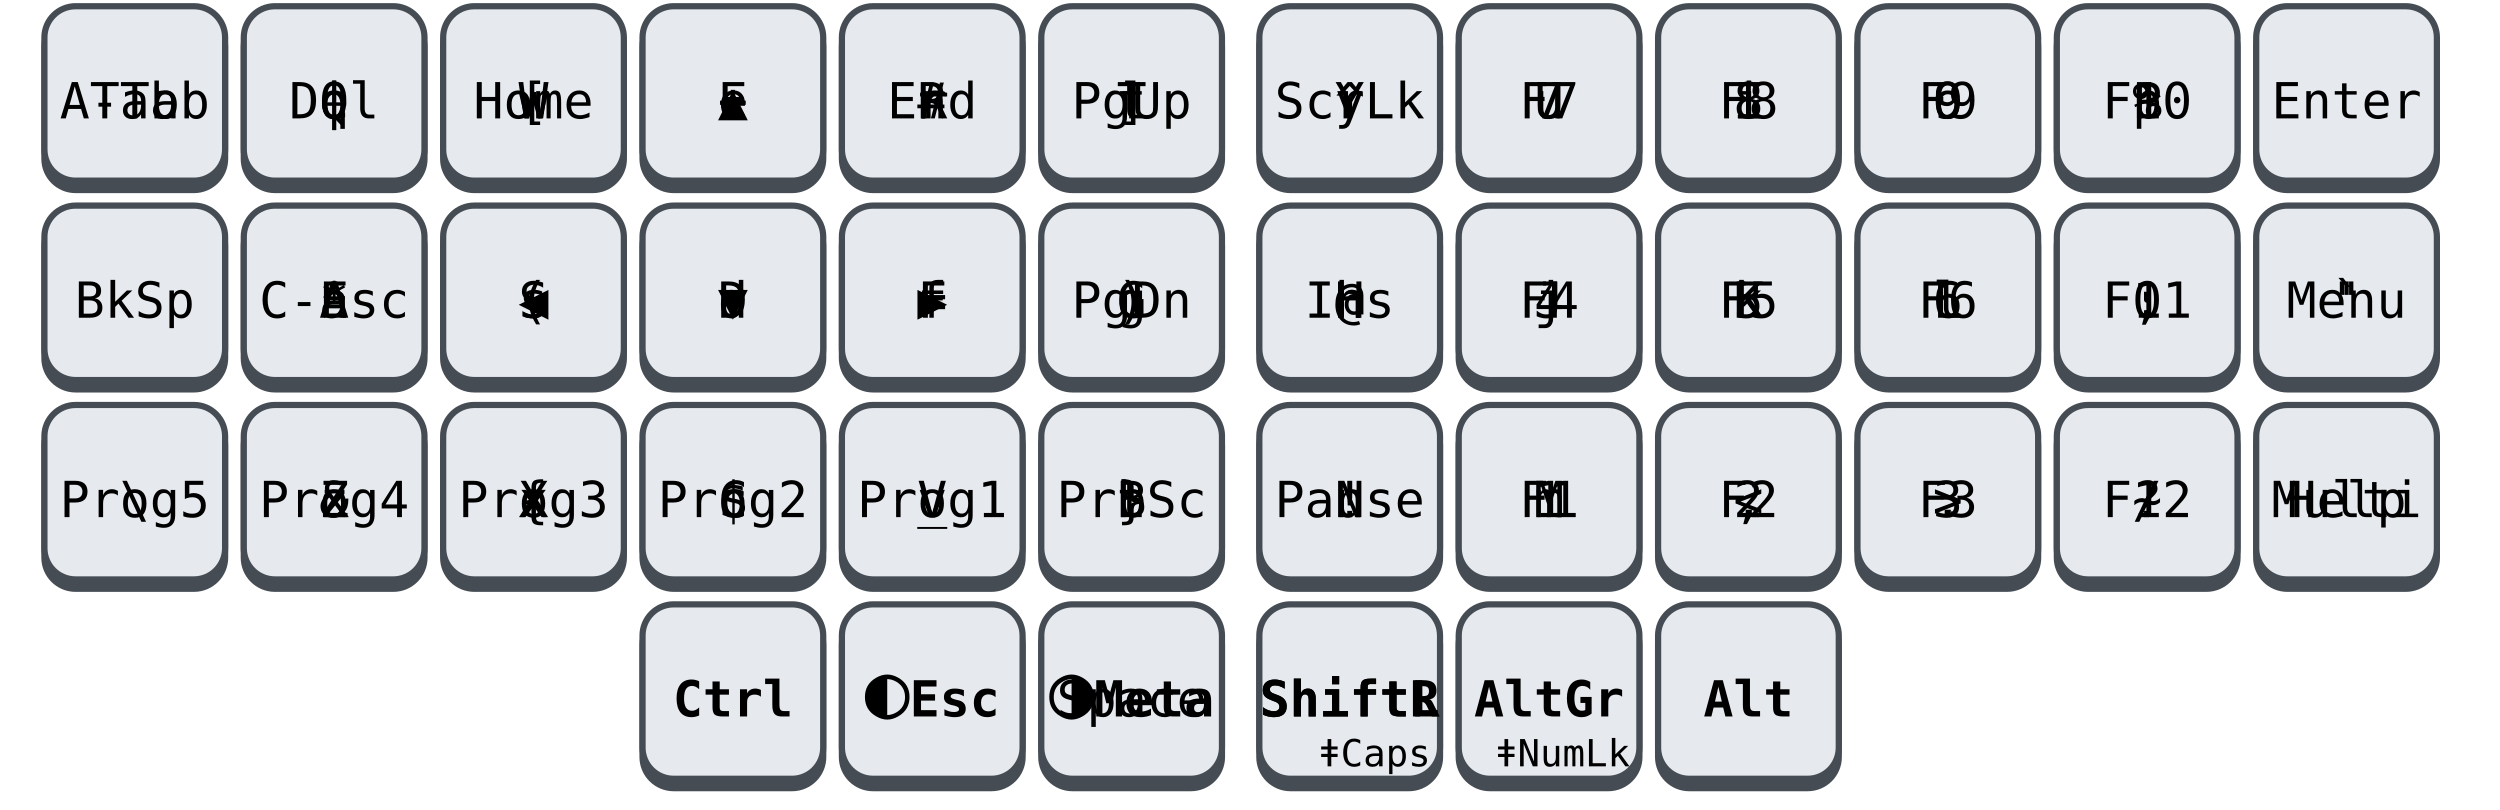
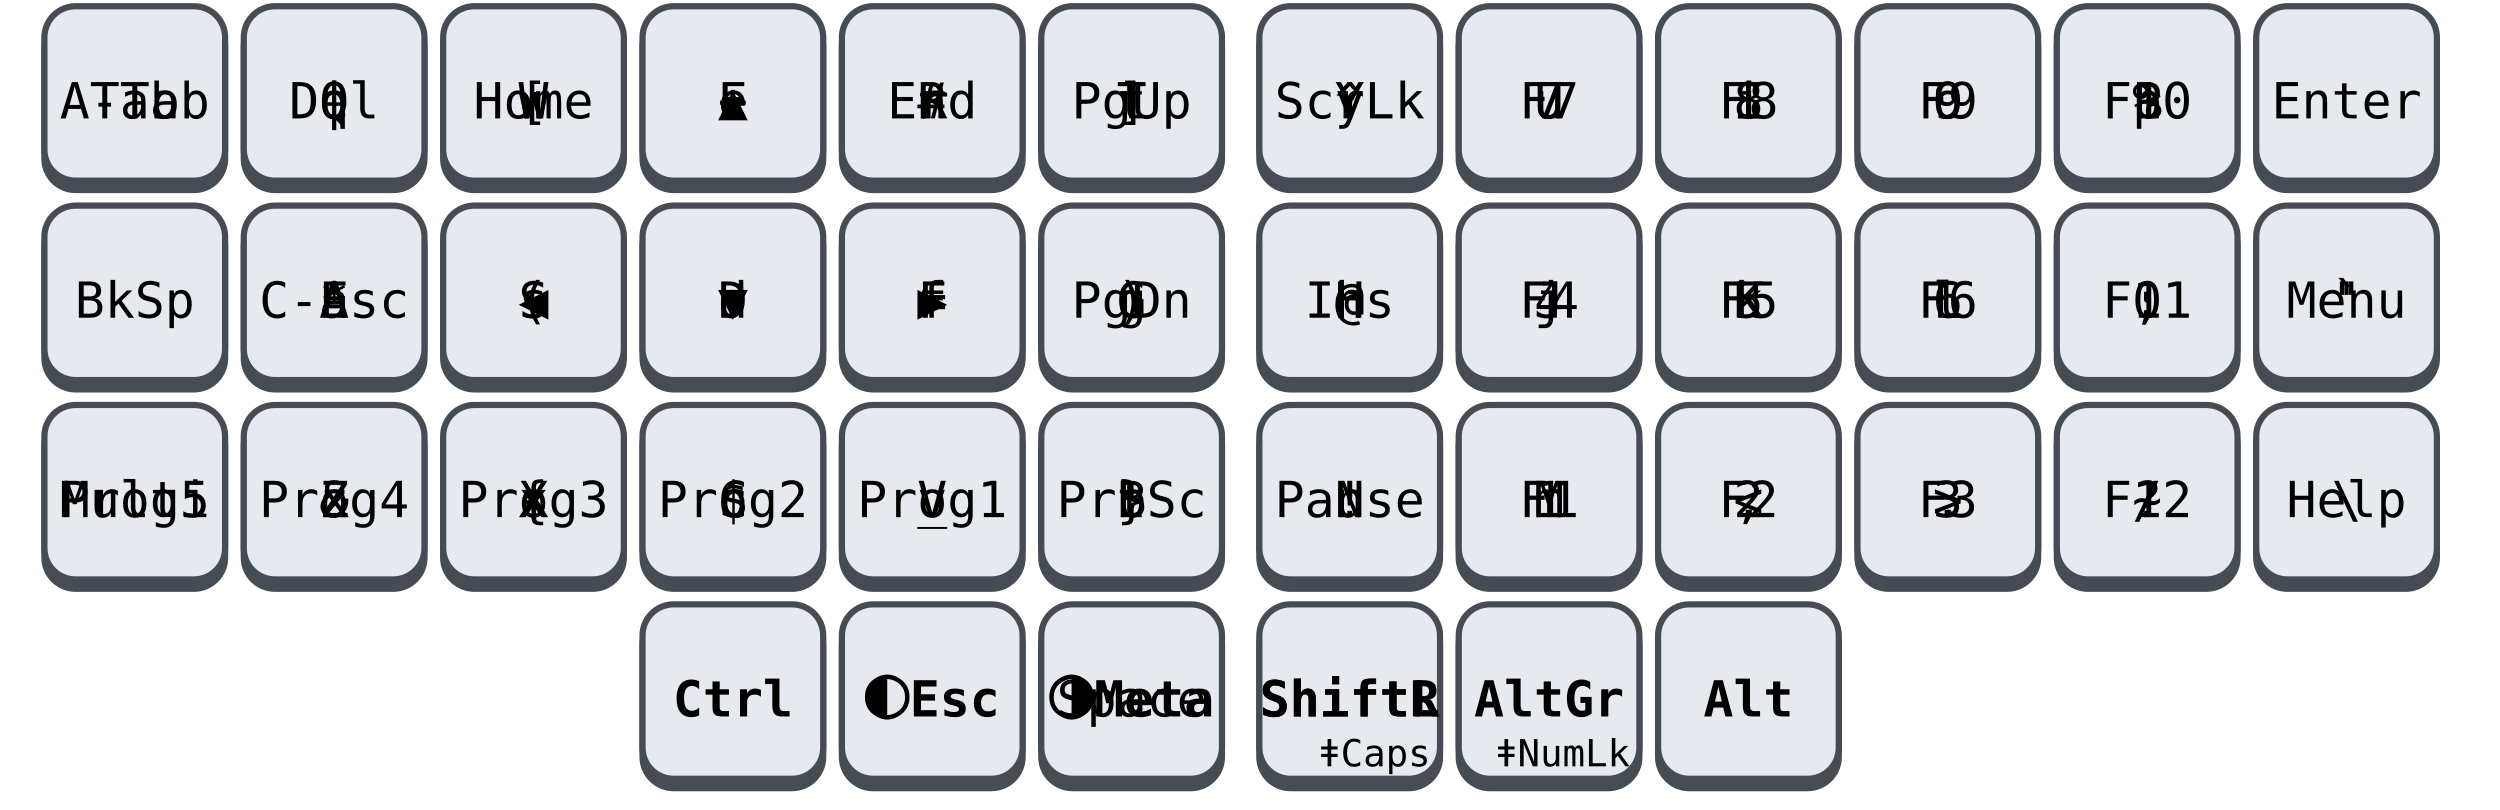
<svg xmlns="http://www.w3.org/2000/svg" width="784" height="254" version="1.1" viewBox="-1 -1 390 130">
  <defs>
    <style type="text/css">
text { font-size: 8px; text-anchor: middle; font-family: monospace; }
.mod { font-weight: bold; }
.dbl {
  font-size: 6px;
  transform: translate(13px, 8px);
  text-anchor: end;
}

.c0 { transform: translate(15px, 0); }
.c1 { transform: translate(47px, 0); }
.c2 { transform: translate(79px, 0); }
.c3 { transform: translate(111px, 0); }
.c4 { transform: translate(143px, 0); }
.c5 { transform: translate(175px, 0); }
.r0 { transform: translate(0, 18px); }
.r1 { transform: translate(0, 50px); }
.r2 { transform: translate(0, 82px); }
.r3 { transform: translate(0, 114px); }

/* 2-variant keys */
g.kb &gt; g &gt; g:has(&gt; :last-child:nth-child(2)) &gt; text:nth-child(1) {
  transform: translate(0, 4px);
}
g.kb &gt; g &gt; g:has(&gt; :last-child:nth-child(2)) &gt; text:nth-child(2) {
  font-size: 8px;
  transform: translate(0, -8px);
}

/* 4-variant keys */
g.kb &gt; g &gt; g:has(&gt; :last-child:nth-child(4)) &gt; text:nth-child(1) {
  font-size: 10px;
  transform: translate(0px, 4px);
  text-anchor: middle;
  opacity: 20%;
}
g.kb &gt; g &gt; g:has(&gt; :last-child:nth-child(4)) &gt; text:nth-child(2) {
  transform: translate(-5px, 4px);
  text-anchor: end;
  font-size: 12px;
}
g.kb &gt; g &gt; g:has(&gt; :last-child:nth-child(4)) &gt; text:nth-child(3) {
  font-size: 12px;
  fill: #004488;
  transform: translate(5px, 4px);
  text-anchor: start;
}
g.kb &gt; g &gt; g:has(&gt; :last-child:nth-child(4)) &gt; text:nth-child(4) {
  font-size: 8px;
  transform: translate(0, -9px);
  text-anchor: middle;
}

/* Color coding */
.shift,
g.kb &gt; g &gt; g:has(&gt; :last-child:nth-child(4)) &gt; text:nth-child(2) {
  fill: #225500;
}
.altgr,
g.kb &gt; g &gt; g:has(&gt; :last-child:nth-child(4)) &gt; text:nth-child(3) {
  fill: #004488;
}
.superfn,
g#right.kb &gt; g &gt; g:has(&gt; :last-child:nth-child(4)) &gt; text:nth-child(4),
g#right.kb &gt; g &gt; g:has(&gt; :last-child:nth-child(2)) &gt; text:nth-child(2) {
  fill: #800080 !important;
}
.navsuper,
g#left.kb &gt; g &gt; g:has(&gt; :last-child:nth-child(4)) &gt; text:nth-child(4),
g#left.kb &gt; g &gt; g:has(&gt; :last-child:nth-child(2)) &gt; text:nth-child(2) {
  fill: #801818;
}

</style>
    <g id="unit">
      <rect width="29" height="28" ry="5" x="0.5" y="1.5" fill="#454C54" stroke="#454C54" stroke-width="1px" />
      <rect width="29" height="28" ry="5" x="0.5" fill="#E6EAEF" stroke="#454C54" stroke-width="1px" />
    </g>
    <g id="6x1">
      <use href="#unit" x="0" y="0" />
      <use href="#unit" x="32" y="0" />
      <use href="#unit" x="64" y="0" />
      <use href="#unit" x="96" y="0" />
      <use href="#unit" x="128" y="0" />
      <use href="#unit" x="160" y="0" />
    </g>
    <g id="lhs">
      <use href="#6x1" x="0" y="0" />
      <use href="#6x1" x="0" y="32" />
      <use href="#6x1" x="0" y="64" />
      <use href="#unit" x="96" y="96" />
      <use href="#unit" x="128" y="96" />
      <use href="#unit" x="160" y="96" />
    </g>
    <g id="rhs">
      <use href="#6x1" x="0" y="0" />
      <use href="#6x1" x="0" y="32" />
      <use href="#6x1" x="0" y="64" />
      <use href="#unit" x="0" y="96" />
      <use href="#unit" x="32" y="96" />
      <use href="#unit" x="64" y="96" />
    </g>
  </defs>
  <g class="kb" id="left">
    <use href="#lhs" />
    <g class="r0">
      <g class="c0">
        <text>Tab</text>
        <text>A-Tab</text>
      </g>
      <g class="c1">
        <text>q</text>
        <text>Q</text>
        <text>|</text>
        <text>Del</text>
      </g>
      <g class="c2">
        <text>w</text>
        <text>W</text>
        <text>[</text>
        <text>Home</text>
      </g>
      <g class="key c3">
        <text>e</text>
        <text>E</text>
        <text>+</text>
        <text>▲</text>
      </g>
      <g class="c4">
        <text>r</text>
        <text>R</text>
        <text>#</text>
        <text>End</text>
      </g>
      <g class="c5">
        <text>t</text>
        <text>T</text>
        <text>]</text>
        <text>PgUp</text>
      </g>
    </g>
    <g class="r1">
      <text class="c0">BkSp</text>
      <g class="c1">
        <text>a</text>
        <text>A</text>
        <text>*</text>
        <text>C-Esc</text>
      </g>
      <g class="c2">
        <text>s</text>
        <text>S</text>
        <text>(</text>
        <text>◀</text>
      </g>
      <g class="c3">
        <text>d</text>
        <text>D</text>
        <text>-</text>
        <text>▼</text>
      </g>
      <g class="c4">
        <text>f</text>
        <text>F</text>
        <text>=</text>
        <text>▶</text>
      </g>
      <g class="c5">
        <text>g</text>
        <text>G</text>
        <text>)</text>
        <text>PgDn</text>
      </g>
    </g>
    <g class="r2">
      <g class="c0">
-         <text>\</text>
+         <text>Multi</text>
        <text>Prog5</text>
      </g>
      <g class="c1">
        <text>z</text>
        <text>Z</text>
        <text>&amp;</text>
        <text>Prog4</text>
      </g>
      <g class="c2">
        <text>x</text>
        <text>X</text>
        <text>{</text>
        <text>Prog3</text>
      </g>
      <g class="c3">
        <text>c</text>
        <text>C</text>
        <text>$</text>
        <text>Prog2</text>
      </g>
      <g class="c4">
        <text>v</text>
        <text>V</text>
        <text>_</text>
        <text>Prog1</text>
      </g>
      <g class="c5">
        <text>b</text>
        <text>B</text>
        <text>}</text>
        <text>PrtSc</text>
      </g>
    </g>
    <g class="r3">
      <text class="c3 mod">Ctrl</text>
      <text class="c4 mod navsuper">
        <tspan style="font-size: 1.5em">◐</tspan>Esc</text>
      <g class="c5">
        <text>Space</text>
        <text class="mod superfn">
          <tspan style="font-size: 1.5em;">◑</tspan>Meta</text>
      </g>
    </g>
  </g>
  <g class="kb" id="right" transform="translate(195, 0)">
    <use href="#rhs" />
    <g class="r0">
      <g class="c0">
        <text>y</text>
        <text>Y</text>
        <text>^</text>
        <text>ScrLk</text>
      </g>
      <g class="c1">
        <text>u</text>
        <text>U</text>
        <text>7</text>
        <text>F7</text>
      </g>
      <g class="c2">
        <text>i</text>
        <text>I</text>
        <text>8</text>
        <text>F8</text>
      </g>
      <g class="c3">
        <text>o</text>
        <text>O</text>
        <text>9</text>
        <text>F9</text>
      </g>
      <g class="c4">
        <text>p</text>
        <text>P</text>
        <text>%</text>
        <text>F10</text>
      </g>
      <text class="c5">Enter</text>
    </g>
    <g class="r1">
      <g class="c0">
        <text>h</text>
        <text>H</text>
        <text>@</text>
        <text>Ins</text>
      </g>
      <g class="c1">
        <text>j</text>
        <text>J</text>
        <text>4</text>
        <text>F4</text>
      </g>
      <g class="c2">
        <text>k</text>
        <text>K</text>
        <text>5</text>
        <text>F5</text>
      </g>
      <g class="c3">
        <text>l</text>
        <text>L</text>
        <text>6</text>
        <text>F6</text>
      </g>
      <g class="c4">
        <text>;</text>
        <text>:</text>
        <text>0</text>
        <text>F11</text>
      </g>
      <g class="c5">
        <text>'</text>
        <text>"</text>
        <text>`</text>
        <text>Menu</text>
      </g>
    </g>
    <g class="r2">
      <g class="c0">
        <text>n</text>
        <text>N</text>
        <text>!</text>
        <text>Pause</text>
      </g>
      <g class="c1">
        <text>m</text>
        <text>M</text>
        <text>1</text>
        <text>F1</text>
      </g>
      <g class="c2">
        <text>,</text>
        <text>&lt;</text>
        <text>2</text>
        <text>F2</text>
      </g>
      <g class="c3">
        <text>.</text>
        <text>&gt;</text>
        <text>3</text>
        <text>F3</text>
      </g>
      <g class="c4">
        <text>/</text>
        <text>?</text>
        <text>~</text>
        <text>F12</text>
      </g>
      <g class="c5">
-         <text>Multi</text>
+         <text>\</text>
        <text>Help</text>
      </g>
    </g>
    <g class="r3">
      <g class="c0 mod shift">
        <text>ShiftR</text>
        <text>ShiftL</text>
      </g>
      <text class="c1 mod altgr">AltGr</text>
      <text class="c2 mod">Alt</text>
    </g>
    <g class="r3">
      <g class="c0">
        <text class="dbl">ǂCaps</text>
      </g>
      <g class="c1">
        <text class="dbl">ǂNumLk</text>
      </g>
    </g>
  </g>
</svg>
